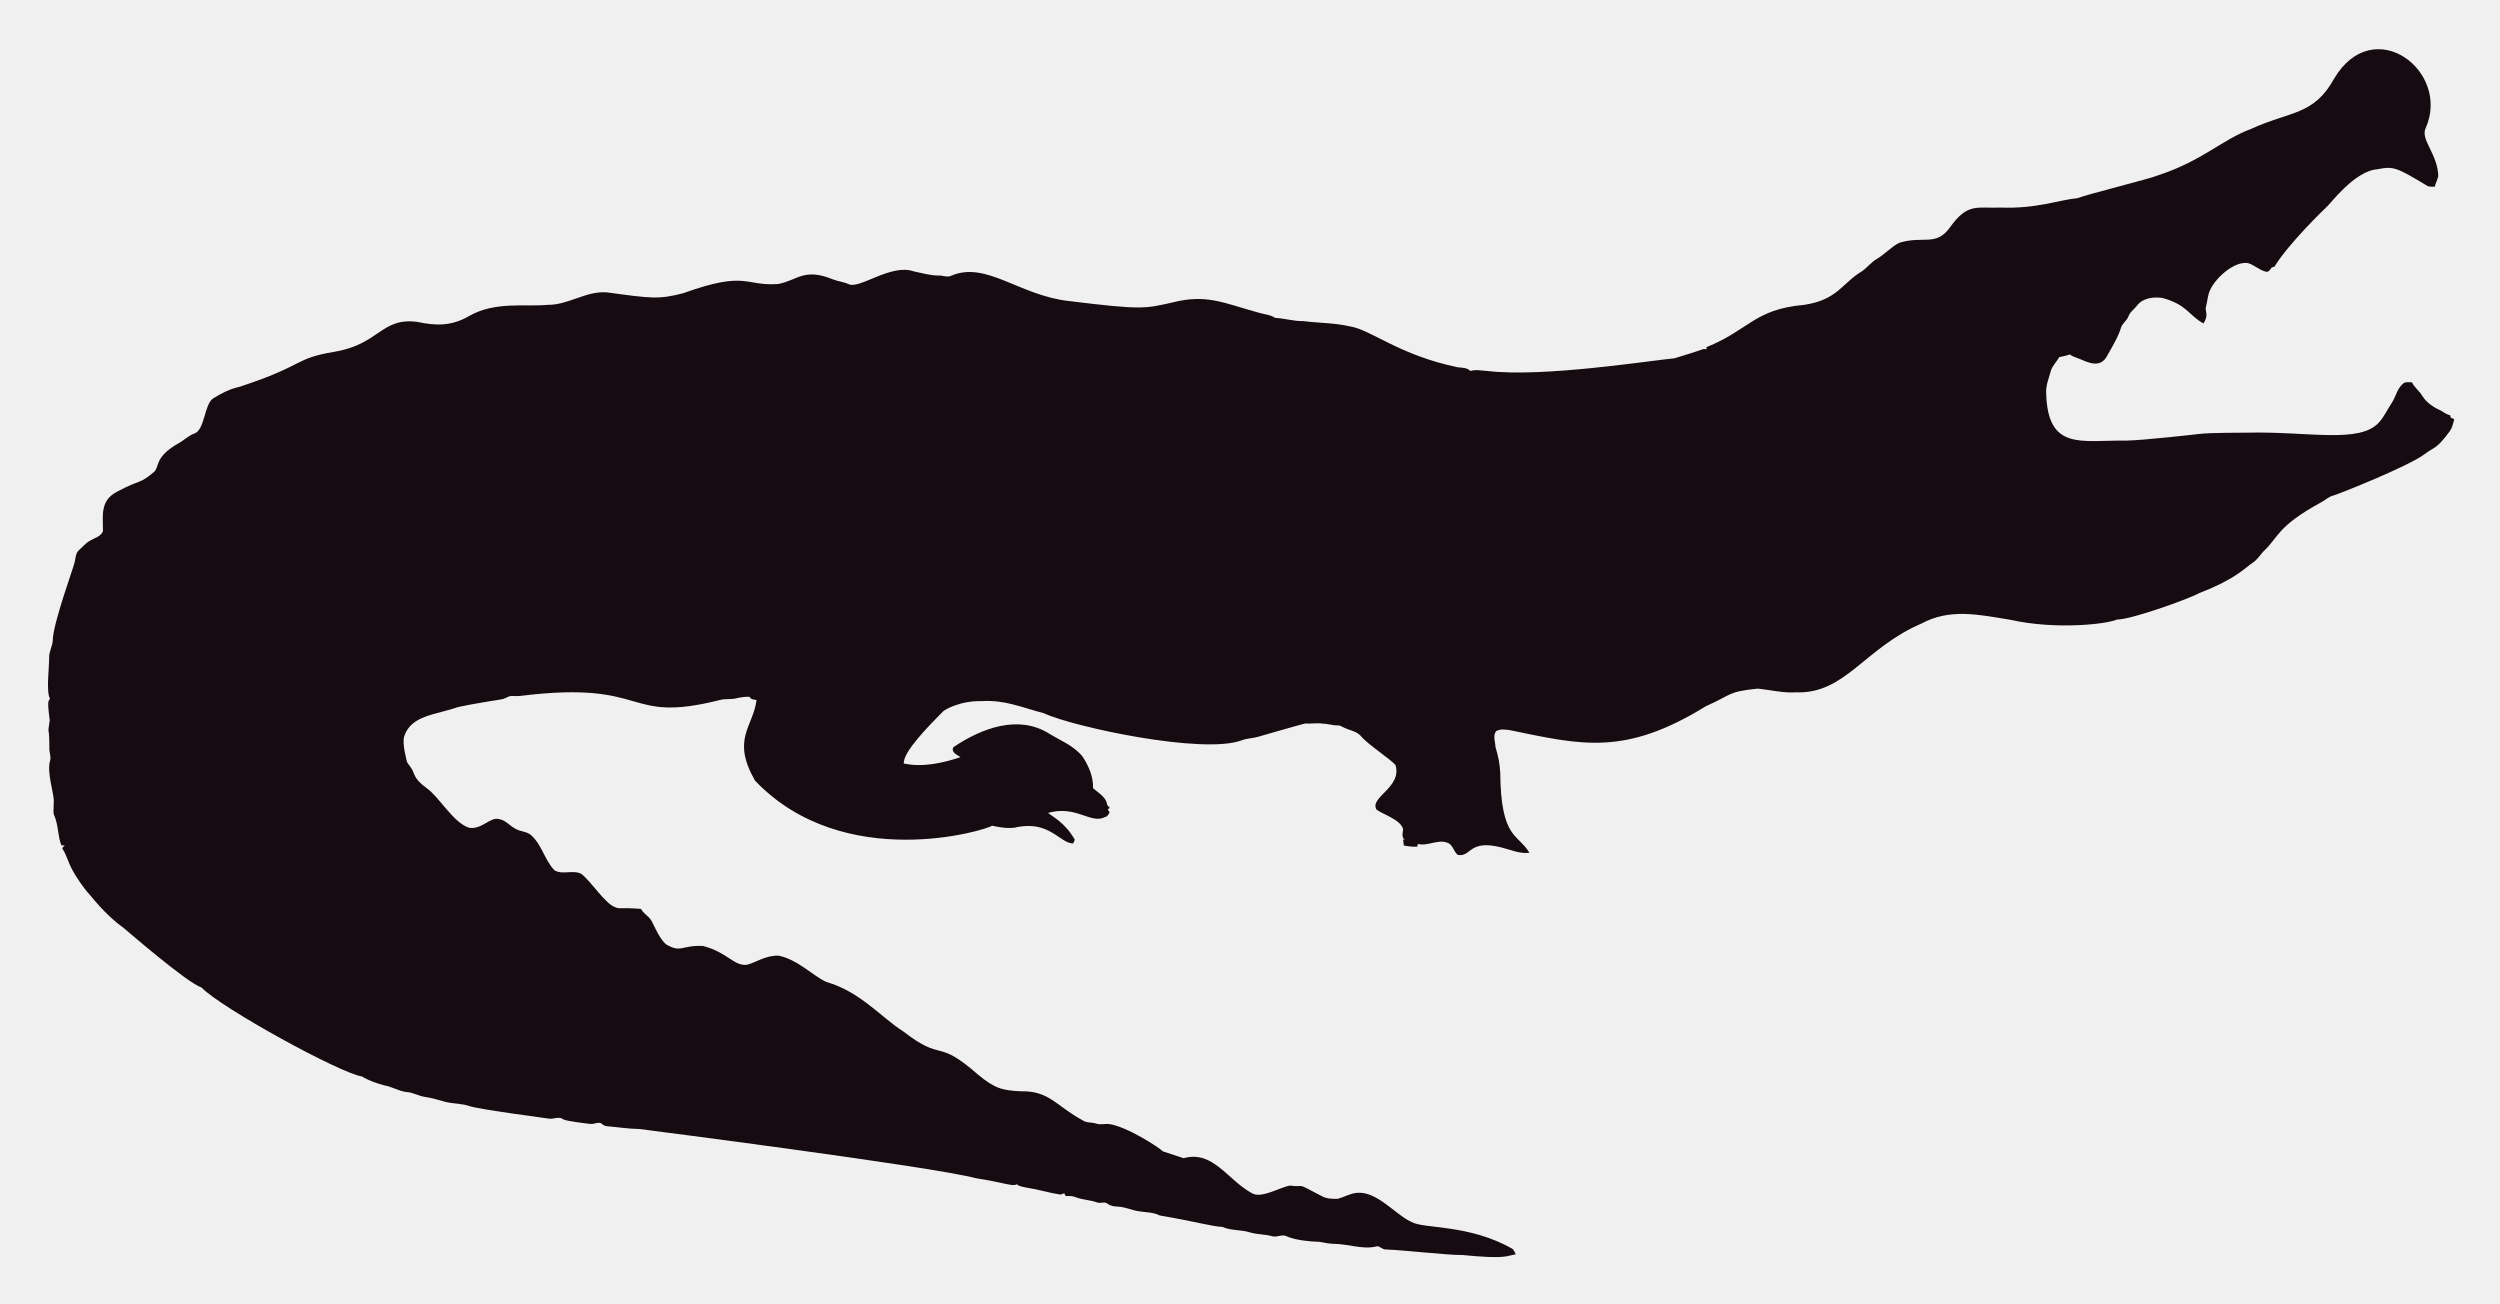
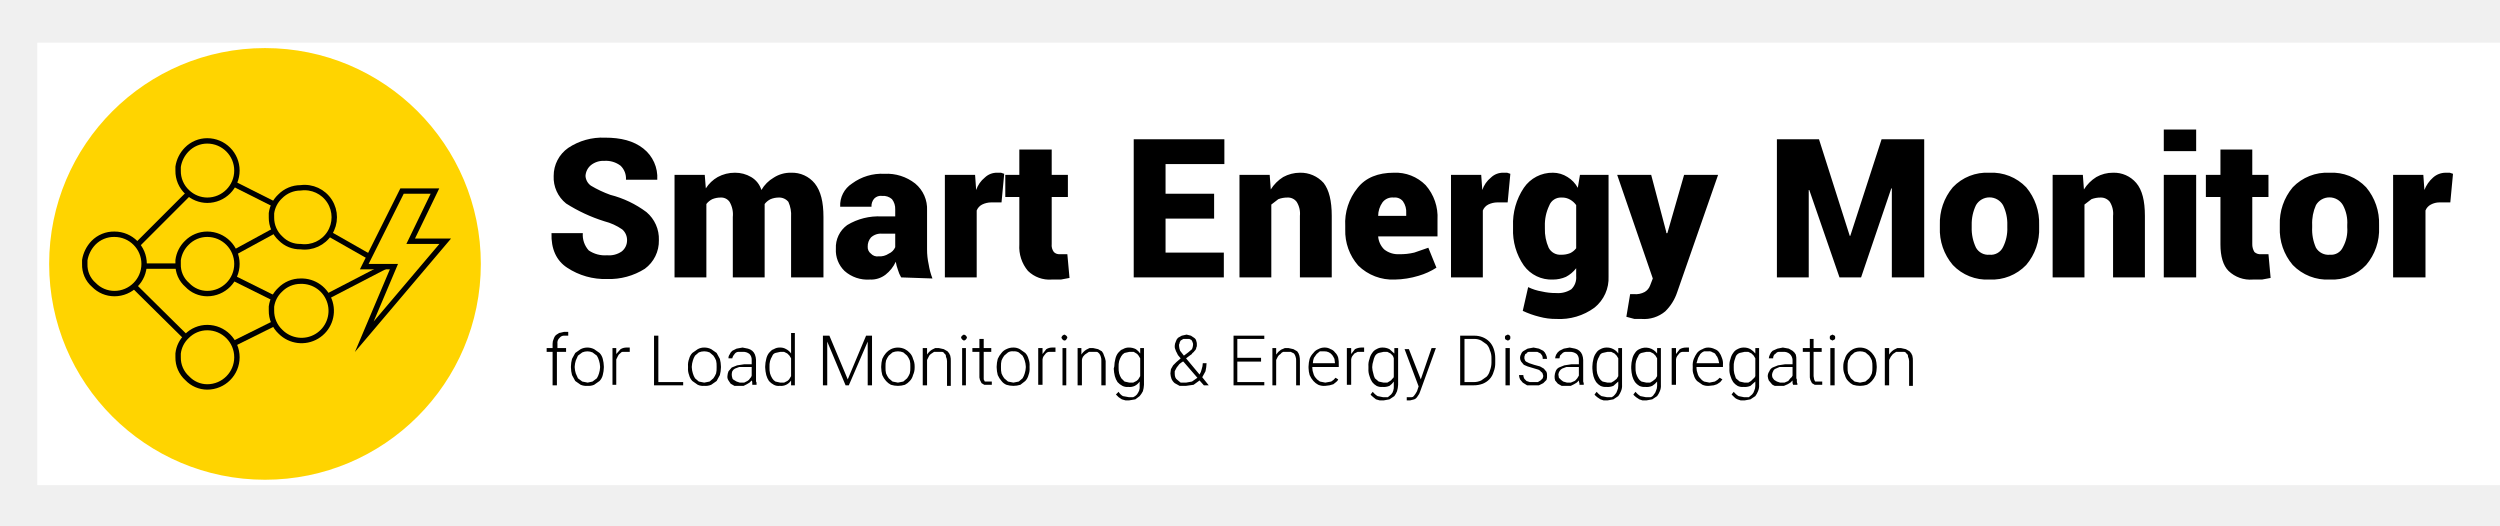
- <svg xmlns="http://www.w3.org/2000/svg" role="img" viewBox="-18.65 -23.65 2659.80 1387.30">
-   <path fill="#160B10" d="M2562.057 112.664c-5.93 12.226 13.089 27.649 13.408 51.328-.967 3.791-2.837 7.289-3.816 11.093-2.417-.267-4.923.089-7.226-.636-33.512-20.05-36.245-21.483-53.631-18.038-24.88 1.775-51.012 38.147-54.547 40.579-1 .685-40.963 39.485-54.967 62.993-1.056.331-2.086.661-3.078 1.005-1.45 2.188-3.295 5.317-6.386 4.363-6.755-1.794-12.047-7.022-18.687-9.083-14.172-2.325-33.569 14.577-40.185 28.126-2.76 5.432-2.862 11.614-4.401 17.415-2.078 5.918 3.558 9.203-2.964 18.611-15.758-8.651-16.89-19.671-43.645-27.108-9.541-1.323-21.002.025-27.146 8.345-2.9 3.956-7.454 6.64-8.994 11.487-1.705 4.223-5.788 6.857-7.569 10.978-3.219 10.775-9.274 20.417-14.705 30.186-7.484 15.043-21.458 7.113-29.639 3.893-3.549-1.501-7.378-2.404-10.482-4.745-3.613 1.31-7.378 2.124-11.131 2.799-2.9 5.19-7.62 9.362-9.184 15.252-1.972 7.442-5.139 14.807-4.771 22.656 1.426 62.435 37.744 50.23 84.657 50.985 18.427-.238 76.659-6.917 77.661-7.06 10.315-1.512 51.103-1.387 52.104-1.425 64.718-1.507 119.253 12.017 139.725-10.991 5.622-6.144 8.955-13.878 13.598-20.735 4.617-7.073 5.915-16.893 13.662-21.562 2.519-.687 5.19-.305 7.81-.242 2.481 5.406 7.582 8.854 10.609 13.891 4.503 7.467 12.047 12.632 19.921 16.041 3.269 1.794 6.144 4.389 9.999 4.936.166.852.369 1.705.598 2.57 1.259.611 2.519 1.208 3.854 1.819-1.196 4.325-2.073 8.854-4.681 12.606-14.981 20.134-15.737 16.079-26.561 24.297-16.513 12.73-90.704 42.38-97.937 44.421-4.63 1.259-8.078 4.719-12.199 6.907-47.689 26.034-44.914 36.755-61.276 51.99-3.969 4.096-6.856 9.273-11.754 12.403-6.886 4.248-16.845 16.908-56.76 32.26-10.994 6.222-73.381 28.559-87.544 28.177-12.182 5.289-66.295 10.873-113.113.394-34.047-5.52-64.247-12.539-95.05 3.905-61.045 26.219-81.054 75.205-133.67 73.195-13.739.903-27.159-2.684-40.745-3.943-32.756 3.396-26.951 6.432-54.687 18.547-86.536 53.421-132.198 41.426-208.888 25.607-4.859-.636-10.304-1.616-14.68 1.259-3.511 4.999-.687 11.232-.509 16.804 2.76 8.879 4.605 18.076 5.037 27.388.678 70.703 18.876 64.615 31.064 85.038-10.38 1.31-20.137-3.346-30.008-5.724-35.054-8.942-31.959 10.974-46.367 7.887-4.376-3.651-5.076-10.864-10.94-12.886-10.482-3.893-20.875 4.033-31.37 1.285-.165.725-.483 2.163-.649 2.875-4.834.432-9.592-.331-14.311-1.196-.153-2.201-.407-4.401-.751-6.551.7.127 2.112.382 2.824.509-5.368-1.387-2.926-7.48-2.862-11.411-2.581-10.171-21.93-15.743-28.266-20.735-7.896-13.101 27.192-23.356 20.29-47.143-4.808-6.385-29.888-22.164-37.17-31.395-4.783-5.063-12.047-5.813-18.013-8.815-1.972-.827-3.791-2.315-6.017-2.239-5.597.191-10.965-1.781-16.537-1.908-6.208-.878-12.441.318-18.661-.076-6.376 1.51-49.471 13.993-49.471 13.993-5.775 1.781-11.97 1.603-17.631 3.791-41.153 15.671-180.401-14.399-211.051-28.838-22.477-5.819-41.27-14.396-65.945-12.772-23.033-.496-39.521 9.215-41.101 11.08-14.156 14.382-42.805 43.009-41.597 55.297 9.881 2.049 27.067 4.244 60.297-6.755-3.6-2.633-10.164-4.859-7.683-10.52 30.91-20.96 69.478-34.528 101.385-14.896 12.454 7.683 26.879 13.128 36.241 24.907 6.449 9.897 11.461 21.384 11.08 33.43 5.483 5.19 14.184 9.464 14.96 17.771.954 1.132 1.883 2.239 2.9 3.371-.56.344-1.679 1.03-2.251 1.361.674 1.081 1.336 2.15 2.022 3.244-1.157 2.112-2.252 4.643-4.923 5.037-15.167 7.923-30.412-12.885-60.589-4.414 4.515 3.914 17.957 10.035 28.495 28.596-.623 1.285-1.221 2.582-1.781 3.893-14.581-.066-25.26-25.439-62.103-16.83-8.065 1.081-16.27-.28-24.119-2.048-5.689 4.616-157.704 51.097-252.241-47.919-25.462-44.516-2.105-56.742 1.616-85.776-2.646-.598-6.259-.445-7.429-3.447-4.834-.216-9.63.547-14.311 1.666-5.343 1.336-10.927.254-16.283 1.527-104.921 26.598-73.475-21.586-213.976-4.058-3.638.483-7.327-.471-10.927.267-2.722 1.043-5.203 2.786-8.129 3.244-1.005.139-35.568 5.632-46.749 8.332-23.248 8.245-49.669 8.494-57.027 31.013-2.544 7.127 2.495 25.23 2.659 26.23.509 2.748 2.964 4.529 4.274 6.907 5.125 7.002 1.576 10.814 17.186 22.287 13.483 9.569 27.903 36.42 44.764 41.877 13.652 2.389 22.508-11.842 32.107-9.146 7.022 1.107 11.334 7.276 17.415 10.317 5.356 3.193 12.365 2.633 17.033 7.162 11.029 10.189 14.018 26.078 24.284 36.878 8.765 5.47 19.972-.979 28.965 4.071 11.309 9.233 25.045 31.634 35.809 35.287 4.836 2.294 4.589-.02 27.477 1.832 2.226 4.796 7.327 7.085 10.253 11.347 2.611 3.387 8.633 20.294 16.715 26.574 16.075 9.185 15.426.491 38.875 1.488 26.056 6.667 32.977 21.713 46.774 19.997 8.688-1.942 19.833-10.206 33.646-9.68 20.419 4.043 37.013 21.857 50.896 27.986 36.199 10.4 58.502 37.92 82.062 52.817 43.011 33.213 34.403 6.396 79.034 45.566 18.208 15.125 26.246 17.04 45.986 17.936 30.318-.751 37.93 16.193 65.525 30.81 4.134 3.155 9.541 1.844 14.196 3.498 4.147 1.463 8.51.394 12.772.369 18.974 1.87 55.059 25.539 58.465 29.232 7.353 2.353 14.667 4.91 22.02 7.276 31.527-8.837 46.862 23.524 72.916 37.323 9.817 6.052 31.604-7.299 40.338-8.179 17.829 2.357 3.781-4.531 33.392 11.016 5.241 3.066 11.589 3.218 17.504 3.028 6.869-1.921 13.204-5.852 20.48-6.348 21.245-1.942 41.314 23.767 57.816 30.975 12.756 7.578 60.29 2.089 106.638 28.189 2.366 1.298 3.155 4.007 4.3 6.284-10.435 1.423-8.676 5.392-56.964.7-16.115.199-61.486-5.252-82.52-5.953-2.824-.572-4.91-3.04-7.772-3.397-15.269 4.072-27.792-2.198-48.492-2.671-5.546-.102-10.825-2.201-16.359-2.162-2.762-.015-21.848-1.008-32.323-6.004-4.758-1.972-9.668 1.654-14.476.293-7.747-2.315-16.003-1.781-23.737-4.121-9.541-3.104-20.277-1.692-29.41-5.865-12.12-.691-23.98-4.714-66.899-12.25-6.984-3.625-14.985-3.091-22.516-4.49-7.416-1.145-14.324-4.643-21.892-4.821-3.727-.204-7.632-.649-10.698-2.939-3.206-2.951-7.645-.127-11.334-1.539-7.531-2.798-15.774-2.646-23.203-5.712-3.282-1.298-6.844-1.17-10.278-1.081-.394-.763-1.183-2.264-1.577-3.015-1.285.636-2.608 1.119-3.982 1.45-12.263-1.87-24.131-5.674-36.394-7.467-3.46-.903-7.404-1.005-10.113-3.6-3.831 2.97-12.398-1.54-43.747-6.411-46.335-12.483-357.594-52.295-357.594-52.295-11.716-.14-23.317-2.023-34.982-3.015-2.442-.127-4.211-1.844-6.068-3.18-3.753-1.387-7.467 1.336-11.271.789-2.02-.195-26.027-2.946-28.838-4.923-4.592-3.587-10.278.216-15.367-.738-2.203-.387-74.203-9.818-84.135-13.242-8.243-2.989-17.224-2.379-25.658-4.529-7.162-1.895-14.209-4.274-21.574-5.254-6.92-.878-13.001-4.923-20.035-5.266-8.319-.878-15.443-5.826-23.648-7.073-8.256-2.252-16.448-5.037-23.775-9.49-23.552-3.584-149.518-72.739-170.649-94.63-16.013-5.37-81.914-62.745-82.914-63.439-21.039-15.096-34.147-33.758-38.964-38.595-21.778-27.726-18.854-34.892-26.396-46.215.916-1.018 1.832-2.01 2.748-3.015-1.145.038-2.29.076-3.435.14-3.651-8.676-3.18-18.28-6.042-27.172-2.062-7.913-2.975-1.701-2.175-19.526.634-7.664-7.675-30.697-3.931-43.518 1.348-4.16-.814-8.281-.751-12.454.068-28.882-2.418-11.02.394-30.657-3.041-22.85-1.09-20.042.305-22.719-4.294-7.378-.844-32.606-.89-44.586-.025-6.246 3.714-11.741 3.867-17.962 0-16.859 22.775-79.378 23.076-82.113 1.056-4.198 1.043-9.032 3.778-12.568 4.338-3.74 7.874-8.485 13.052-11.169 4.745-2.913 11.411-4.172 13.471-10.088.043-16.362-3.503-32.575 15.532-42.157 25.219-13.344 23.115-7.424 38.34-20.379 6.931-5.754.059-15.764 26.434-30.772 5.915-3.129 10.622-8.281 17.046-10.507 11.015-3.661 10.497-31.892 20.099-37.437 8.612-5.33 17.796-10.113 27.795-12.148 71.433-23.584 56.818-29.805 100.939-37.31 48.019-7.907 49.805-36.895 88.244-31.777 19.858 4.163 35.994 4.605 54.61-5.953 27.665-16.35 60.97-9.859 83.919-12.212 22.172.42 41.279-15.29 63.693-13.191 46.138 6.272 54.878 7.691 80.993.738 67.442-24.31 65.094-7.128 100.634-9.706 20.946-3.875 27.233-17.596 58.388-4.91 5.368 2.188 11.283 2.595 16.575 5.025 11.553 5.818 45.215-22.204 69.43-13.535 8.676 1.717 17.262 4.401 26.205 4.401 4.49-.216 9.083 2.252 13.446.293 37.015-16.156 72.304 20.872 125.096 26.815 80.305 9.923 81.3 7.845 110.289 1.603 36.266-9.336 54.189.413 92.111 10.902 5.775 1.717 12.11 1.984 17.237 5.47 10.075.458 19.844 3.638 29.983 3.396 16.588 2.163 33.506 1.819 49.853 5.686 21.982 3.418 52.115 30.498 114.347 43.441 4.681.572 9.999.28 13.586 3.956 5.864-1.844 12.047-.267 18.038-.025 59.148 7.176 174.934-11.359 199.106-13.471 9.82-3.218 19.819-5.966 29.576-9.452 1.488-.674 3.155-.356 4.758-.229-.115-.522-.356-1.577-.483-2.099 45.944-18.548 50.589-40.213 103.827-45.057 35.891-5.17 40.645-23.282 61.836-35.809 5.712-3.969 9.897-9.808 16.028-13.281 8.408-4.872 14.82-12.555 23.559-16.931 25.605-7.944 38.867 4.305 53.847-16.257 19.089-26.933 29.276-20.168 53.605-21.256 38.819 1.522 63.061-8.345 81.948-9.935 11.484-4.495 77.877-20.69 87.061-24.742 45.297-14.857 67.746-37.884 97.505-48.848 42.187-19.404 67.008-14.225 88.74-53.694 41.891-70.568 124.443-7.946 97.366 52.7z" />
+ <svg xmlns="http://www.w3.org/2000/svg" role="img" viewBox="-6.91 -7.91 463.32 97.32">
+   <defs>
+     <style>.cls-3{fill:none;stroke:#000;stroke-miterlimit:10}</style>
+   </defs>
+   <g id="Layer_2" data-name="Layer 2">
+     <g id="Layer_1-2" data-name="Layer 1">
+       <path fill="#fff" d="M0 0h472v82H0z" />
+       <circle cx="42.2" cy="41" r="40" fill="#ffd400" />
+       <path d="M14.4 41.4h17.5l16.7-9.1m0 17.4l-17.3 8.6" class="cls-3" />
+       <path d="M31.9 23.9l16.7 8.4 16 9.1-16 8.3-16.7-8.3" class="cls-3" />
+       <path d="M32.1 23.9L14.4 41.6l17.5 17.3" class="cls-3" />
+       <path fill="#ffd400" stroke="#000" stroke-miterlimit="10" d="M14.3 35.5a5.5 5.5 0 0 1 0 11 5.3 5.3 0 0 1-3.8-1.6A4.9 4.9 0 0 1 8.8 41v-.7a6.1 6.1 0 0 1 1.6-3.2 5.3 5.3 0 0 1 3.9-1.6zm17.2-17.3a5.5 5.5 0 0 1 0 11 5.4 5.4 0 0 1-3.7-1.5 5.3 5.3 0 0 1-1.7-4V23a5.8 5.8 0 0 1 1.6-3.2 5.3 5.3 0 0 1 3.8-1.6zm0 17.3a5.5 5.5 0 0 1 0 11 5.1 5.1 0 0 1-3.7-1.6 4.9 4.9 0 0 1-1.7-3.9v-.7a5.5 5.5 0 0 1 1.6-3.2 5.3 5.3 0 0 1 3.8-1.6zm0 17.3a5.5 5.5 0 0 1 0 11 5.1 5.1 0 0 1-3.7-1.6 5.1 5.1 0 0 1-1.7-3.9v-.7a5.2 5.2 0 0 1 1.6-3.2 5.3 5.3 0 0 1 3.8-1.6zm17.3-25.9a5.5 5.5 0 1 1 0 10.9 5 5 0 0 1-3.7-1.5 5.2 5.2 0 0 1-1.7-3.9v-.8a5.2 5.2 0 0 1 1.6-3.1 5.3 5.3 0 0 1 3.8-1.6zm0 17.3a5.5 5.5 0 1 1-3.7 9.4 5.3 5.3 0 0 1-1.7-4v-.7a5.2 5.2 0 0 1 1.6-3.1 5.3 5.3 0 0 1 3.8-1.6zm26.8-7.4h-6.4l4.5-9.3h-6.1l-7 14h5.5l-5.5 13z" />
+       <path d="M109.3 36.7a2.6 2.6 0 0 0-.9-2.1 10.3 10.3 0 0 0-3.3-1.5 29.8 29.8 0 0 1-7.1-3.3 6.2 6.2 0 0 1-2.3-5.1 6.3 6.3 0 0 1 2.7-5.2 11.4 11.4 0 0 1 6.8-1.9c3 0 5.3.6 7.1 2a6.8 6.8 0 0 1 2.6 5.8h-5.8a3.3 3.3 0 0 0-1-2.6 4.5 4.5 0 0 0-3-.9 3.7 3.7 0 0 0-2.5.8 2.8 2.8 0 0 0-1 2 2.4 2.4 0 0 0 1 1.8 20.8 20.8 0 0 0 3.6 1.7 19 19 0 0 1 6.7 3.2 6.5 6.5 0 0 1 2.3 5.2 6.4 6.4 0 0 1-2.6 5.3 12.3 12.3 0 0 1-7 1.9 12.7 12.7 0 0 1-7.4-2.1c-2-1.3-3-3.5-2.9-6.4h5.8a4.3 4.3 0 0 0 1.1 3.2 5.3 5.3 0 0 0 3.4.9 4.1 4.1 0 0 0 2.7-.7 2.6 2.6 0 0 0 1-2zm14.4-12.2l.2 2.5a6.3 6.3 0 0 1 2.2-2.1 6.6 6.6 0 0 1 3.2-.8 5.8 5.8 0 0 1 3 .8 4.2 4.2 0 0 1 1.9 2.4 6.3 6.3 0 0 1 2.3-2.3 5.7 5.7 0 0 1 3.2-.9 5.4 5.4 0 0 1 4.4 2c1.1 1.4 1.6 3.4 1.6 6.2v11.2h-6V32.3a5.8 5.8 0 0 0-.5-2.8 2.2 2.2 0 0 0-1.8-.8 4 4 0 0 0-1.5.3 3.1 3.1 0 0 0-1.1.9v13.6h-5.9V32.3a4.6 4.6 0 0 0-.6-2.8 1.9 1.9 0 0 0-1.7-.8 4 4 0 0 0-1.5.3 3.1 3.1 0 0 0-1.1.9v13.6h-5.9v-19zm36.4 19a5.9 5.9 0 0 1-.6-1.4 8.3 8.3 0 0 1-.4-1.5 6.5 6.5 0 0 1-1.9 2.4 4.4 4.4 0 0 1-2.9.9 6.4 6.4 0 0 1-4.7-1.6 5.3 5.3 0 0 1-1.6-4.1 5.1 5.1 0 0 1 2.1-4.4 11.2 11.2 0 0 1 6.4-1.6h2.5v-1.3a2.9 2.9 0 0 0-.6-1.9 2.4 2.4 0 0 0-1.8-.6 1.7 1.7 0 0 0-1.5.5 2.1 2.1 0 0 0-.5 1.5h-5.8a4.8 4.8 0 0 1 2.2-4.3 9.3 9.3 0 0 1 6-1.8 8.5 8.5 0 0 1 5.7 1.8 6.1 6.1 0 0 1 2.2 5v7.2a12.7 12.7 0 0 0 .3 2.8 12.5 12.5 0 0 0 .7 2.6zm-4.2-3.9a3 3 0 0 0 1.9-.5 2.3 2.3 0 0 0 1.2-1.2v-2.5h-2.4a2.7 2.7 0 0 0-2.1.7 2.5 2.5 0 0 0-.6 1.7 1.5 1.5 0 0 0 .6 1.3 1.6 1.6 0 0 0 1.4.5zm22.8-10h-1.9a3.9 3.9 0 0 0-1.7.4 2.1 2.1 0 0 0-1 1.1v12.4h-5.9v-19h5.6l.2 2.8a5 5 0 0 1 1.6-2.3 3.2 3.2 0 0 1 2.3-.9h.7l.6.2zm9.3-9.8v4.7h3v4.1h-3v8.7a2.1 2.1 0 0 0 .4 1.5 1.4 1.4 0 0 0 1.1.4h1.4l.4 4.4-1.6.3H188a5.7 5.7 0 0 1-4.4-1.6 6.9 6.9 0 0 1-1.6-4.9v-8.8h-2.6v-4.1h2.6v-4.7zm30.1 12.8h-9v6.3h10.8v4.6h-16.7V17.9H220v4.6h-10.9V28h9zm10.3-8.1l.2 2.7a7.2 7.2 0 0 1 2.3-2.3 6.5 6.5 0 0 1 3.1-.8 5.7 5.7 0 0 1 4.4 1.9c1 1.3 1.5 3.3 1.5 6.1v11.4H234V32.1a4.1 4.1 0 0 0-.6-2.6 2 2 0 0 0-1.7-.8 4.7 4.7 0 0 0-1.7.3l-1.3 1v13.5h-5.9v-19zm23.2 19.4a9.1 9.1 0 0 1-6.8-2.6 9.7 9.7 0 0 1-2.4-6.7V34a10.3 10.3 0 0 1 2.3-7.1c1.5-1.9 3.8-2.8 6.7-2.8a7.8 7.8 0 0 1 5.9 2.3 8.9 8.9 0 0 1 2.2 6.4v3.1h-11a3.8 3.8 0 0 0 1.1 2.4 4.1 4.1 0 0 0 2.8.9 10.9 10.9 0 0 0 2.8-.3l2.6-.9 1.5 3.7a12.6 12.6 0 0 1-3.3 1.5 16.1 16.1 0 0 1-4.4.7zm-.2-15.2a2.3 2.3 0 0 0-2.1.9 4.4 4.4 0 0 0-.8 2.5h5.2v-.5a3.4 3.4 0 0 0-.6-2.2 1.9 1.9 0 0 0-1.7-.7zm21.1.9h-1.9a3.9 3.9 0 0 0-1.7.4 2.1 2.1 0 0 0-1 1.1v12.4H262v-19h5.6l.2 2.8a5 5 0 0 1 1.6-2.3 3.2 3.2 0 0 1 2.3-.9h.7l.6.2zm1 4.4a11.9 11.9 0 0 1 2-7.1 6.4 6.4 0 0 1 5.4-2.8 5 5 0 0 1 2.7.8 5.3 5.3 0 0 1 1.9 2l.4-2.4h5.3v18.8a7 7 0 0 1-2.6 5.8 10.9 10.9 0 0 1-7.1 2.1 11.5 11.5 0 0 1-3.1-.4 16.3 16.3 0 0 1-3.1-1.1l1-4.4a9 9 0 0 0 2.5.8 11.2 11.2 0 0 0 2.7.3 4.5 4.5 0 0 0 2.8-.7 3 3 0 0 0 .9-2.4v-1.5a5.8 5.8 0 0 1-1.9 1.6 6 6 0 0 1-2.4.5 6.3 6.3 0 0 1-5.4-2.6 11.3 11.3 0 0 1-2-6.9zm5.9.4a8.2 8.2 0 0 0 .7 3.6 2.4 2.4 0 0 0 2.3 1.3 4.3 4.3 0 0 0 1.7-.3 3.1 3.1 0 0 0 1.1-.9v-8a3.5 3.5 0 0 0-1.1-1 2.9 2.9 0 0 0-1.6-.4 2.3 2.3 0 0 0-2.3 1.5 8.2 8.2 0 0 0-.8 3.8zm22.5.7v.2h.2l3.1-10.8h6.3l-7.6 21.8a8.8 8.8 0 0 1-2.2 3.5 6.1 6.1 0 0 1-4.4 1.4H296l-1.5-.4.7-4.2h.7a3.5 3.5 0 0 0 2-.4 2.3 2.3 0 0 0 1-1.2l.5-1.3-6.6-19.2h6.3zm34 .7h.1l5.8-17.9h7.9v25.6h-6V27h-.1L338 43.5h-4l-5.6-16.2h-.1v16.2h-5.9V17.9h7.8zm16.7-2a10.3 10.3 0 0 1 2.4-7 8.7 8.7 0 0 1 6.8-2.7 8.8 8.8 0 0 1 6.8 2.7 10.3 10.3 0 0 1 2.4 7v.4a10.1 10.1 0 0 1-2.4 7 8.8 8.8 0 0 1-6.8 2.7 8.7 8.7 0 0 1-6.8-2.7 10.1 10.1 0 0 1-2.4-7zm5.9.4a8.2 8.2 0 0 0 .8 3.8 2.6 2.6 0 0 0 2.5 1.3 2.5 2.5 0 0 0 2.5-1.4 7.5 7.5 0 0 0 .8-3.7v-.4a7.8 7.8 0 0 0-.8-3.7 2.9 2.9 0 0 0-5 0 8.1 8.1 0 0 0-.8 3.7zm20.6-9.7l.2 2.7a7.2 7.2 0 0 1 2.3-2.3 6.2 6.2 0 0 1 3.1-.8A5.4 5.4 0 0 1 389 26c1.1 1.3 1.6 3.3 1.6 6.1v11.4h-5.9V32.1a4.1 4.1 0 0 0-.6-2.6 2.1 2.1 0 0 0-1.7-.8 4.7 4.7 0 0 0-1.7.3l-1.3 1v13.5h-5.9v-19zm21-4.4h-6v-4h6zm0 23.4h-6v-19h6zm10.4-23.7v4.7h3v4.1h-3v8.7a2.7 2.7 0 0 0 .4 1.5 1.6 1.6 0 0 0 1.2.4h1.4l.4 4.4-1.6.3h-1.7a5.8 5.8 0 0 1-4.5-1.6c-1-1-1.5-2.7-1.5-4.9v-8.8h-2.7v-4.1h2.7v-4.7zm5.1 14a10.3 10.3 0 0 1 2.4-7 8.8 8.8 0 0 1 6.8-2.7 8.7 8.7 0 0 1 6.8 2.7 10.3 10.3 0 0 1 2.4 7v.4a10.1 10.1 0 0 1-2.4 7 8.6 8.6 0 0 1-6.7 2.7 8.9 8.9 0 0 1-6.9-2.7 10.1 10.1 0 0 1-2.4-7zm6 .4a8.3 8.3 0 0 0 .7 3.8 2.7 2.7 0 0 0 2.6 1.3 2.4 2.4 0 0 0 2.4-1.4 6.6 6.6 0 0 0 .8-3.7v-.4a6.8 6.8 0 0 0-.8-3.7 2.9 2.9 0 0 0-5 0 8.2 8.2 0 0 0-.7 3.7zm25.6-4.6h-2a3.4 3.4 0 0 0-1.6.4 2.1 2.1 0 0 0-1 1.1v12.4h-6v-19h5.6l.2 2.8A5.9 5.9 0 0 1 444 25a3.5 3.5 0 0 1 2.3-.9h.8l.6.2zM95.5 63.5v-6.2h-1.1v-.7h1.1v-.8a2 2 0 0 1 .2-.9 1.6 1.6 0 0 1 .4-.7l.6-.4.9-.2h.8v.7h-.7a1 1 0 0 0-.9.4 1.2 1.2 0 0 0-.4 1.1v.8H98v.7h-1.7v6.2zm3.4-3.5a5.9 5.9 0 0 1 .2-1.4l.6-1.1 1-.7a2.7 2.7 0 0 1 1.2-.3 2.8 2.8 0 0 1 1.3.3l1 .7a2.4 2.4 0 0 1 .6 1.1 5.9 5.9 0 0 1 .2 1.4v.2a5.9 5.9 0 0 1-.2 1.4 2.4 2.4 0 0 1-.6 1.1l-1 .7a2.5 2.5 0 0 1-1.2.2 2.7 2.7 0 0 1-1.3-.2l-1-.7-.6-1.1a5.9 5.9 0 0 1-.2-1.4zm.7.2a4.3 4.3 0 0 0 .2 1.1l.4.9.8.6 1 .2.9-.2.8-.6a3.6 3.6 0 0 0 .4-.9 4.3 4.3 0 0 0 .2-1.1V60a4.3 4.3 0 0 0-.2-1.1 3.6 3.6 0 0 0-.4-.9l-.8-.6a2.4 2.4 0 0 0-1.9 0l-.8.6-.4.9a4.3 4.3 0 0 0-.2 1.1zm10.2-2.9h-1.3c-.2 0-.3.1-.5.3a1 1 0 0 0-.4.5l-.3.6v4.7h-.7v-6.8h.7v1.1l.8-.9a2.1 2.1 0 0 1 1.2-.3h.5zm5.3 5.6h4.6v.6h-5.4v-9.2h.8zm5.5-2.9a3.2 3.2 0 0 1 .2-1.4 2.4 2.4 0 0 1 .6-1.1l1-.7a2.4 2.4 0 0 1 1.2-.3 2.8 2.8 0 0 1 1.3.3l1 .7.6 1.1a5.9 5.9 0 0 1 .2 1.4v.2a5.9 5.9 0 0 1-.2 1.4l-.6 1.1-1 .7a2.7 2.7 0 0 1-1.3.2 2.3 2.3 0 0 1-1.2-.2l-1-.7a2.4 2.4 0 0 1-.6-1.1 3.2 3.2 0 0 1-.2-1.4zm.7.2a4.3 4.3 0 0 0 .2 1.1 3.6 3.6 0 0 0 .4.9l.7.6 1 .2 1-.2.7-.6a4.1 4.1 0 0 0 .5-.9 4.1 4.1 0 0 0 .1-1.1V60a4.1 4.1 0 0 0-.1-1.1 4.1 4.1 0 0 0-.5-.9l-.7-.6a2.6 2.6 0 0 0-2 0l-.7.6a3.6 3.6 0 0 0-.4.9 4.3 4.3 0 0 0-.2 1.1zm11.3 3.3c-.1-.1-.1-.2-.1-.4a.7.7 0 0 0-.1-.5l-.4.4-.5.3-.6.3h-1.7l-.7-.4-.4-.6a1.2 1.2 0 0 1-.2-.8 2.9 2.9 0 0 1 .2-.9l.6-.7 1-.4 1.3-.2h1.4v-.8a1.5 1.5 0 0 0-.4-1.1 1.8 1.8 0 0 0-1.3-.4h-.8a.9.9 0 0 0-.6.3l-.3.4a1.7 1.7 0 0 0-.2.5h-.7a1 1 0 0 1 .2-.7 1.8 1.8 0 0 1 .5-.7l.8-.4 1.1-.2 1 .2a2 2 0 0 1 .8.4 1.8 1.8 0 0 1 .5.7 3 3 0 0 1 .2 1v4c.1.1.1.2.1.4v.2h-.8zm-2.4-.5h.8l.6-.3a1.2 1.2 0 0 0 .5-.5.9.9 0 0 0 .3-.5v-1.6h-2.3l-.8.3a1.2 1.2 0 0 0-.5.5 1.9 1.9 0 0 0 0 1.2.5.5 0 0 0 .3.4l.5.3zm4.7-3a5.9 5.9 0 0 1 .2-1.4 2.8 2.8 0 0 1 .5-1.1c.3-.3.5-.6.9-.7a2 2 0 0 1 1.1-.3 2.1 2.1 0 0 1 1.2.3 2.4 2.4 0 0 1 .9.8v-3.8h.7v9.7h-.7v-.9a2.2 2.2 0 0 1-2.1 1 1.8 1.8 0 0 1-1.1-.2 3.1 3.1 0 0 1-.9-.7 3.7 3.7 0 0 1-.5-1.1 6.8 6.8 0 0 1-.2-1.4zm.8.2a4.1 4.1 0 0 0 .1 1.1 3.6 3.6 0 0 0 .4.9 1.7 1.7 0 0 0 .6.6l.9.2h.7l.6-.3c.1-.1.3-.2.4-.4l.3-.5v-3.3l-.3-.5-.4-.4-.6-.3h-.7l-.9.2a.9.9 0 0 0-.6.6 3.6 3.6 0 0 0-.4.9 3.7 3.7 0 0 0-.1 1.1zm11.1-5.9l3.4 8.1 3.4-8.1h1.1v9.2h-.8v-8.1l-3.5 8.1h-.6l-3.4-8.1v8.1h-.8v-9.2zm9.6 5.7a5.9 5.9 0 0 1 .2-1.4 4.1 4.1 0 0 1 .7-1.1 3.1 3.1 0 0 1 .9-.7 3 3 0 0 1 2.6 0 3.1 3.1 0 0 1 .9.7 2.4 2.4 0 0 1 .6 1.1 3.2 3.2 0 0 1 .3 1.4v.2a3.2 3.2 0 0 1-.3 1.4 2.4 2.4 0 0 1-.6 1.1 3.1 3.1 0 0 1-.9.7 4.3 4.3 0 0 1-2.6 0 3.1 3.1 0 0 1-.9-.7 4.1 4.1 0 0 1-.7-1.1 5.9 5.9 0 0 1-.2-1.4zm.8.2a4.1 4.1 0 0 0 .1 1.1 4.1 4.1 0 0 0 .5.9l.7.6 1 .2 1-.2.7-.6a4.1 4.1 0 0 0 .5-.9 4.1 4.1 0 0 0 .1-1.1V60a4.1 4.1 0 0 0-.1-1.1 4.1 4.1 0 0 0-.5-.9l-.7-.6a2.6 2.6 0 0 0-2 0l-.7.6a4.1 4.1 0 0 0-.5.9 4.1 4.1 0 0 0-.1 1.1zm7.7-3.6v1.2a2.9 2.9 0 0 1 .9-.9l.6-.3h.7l.9.2.7.4a2.2 2.2 0 0 1 .5.8 3.7 3.7 0 0 1 .1 1.1v4.5h-.7V59a1.9 1.9 0 0 0-.2-.8.6.6 0 0 0-.3-.6.5.5 0 0 0-.5-.3h-1.4l-.6.4a1 1 0 0 0-.4.5l-.3.6v4.7h-.8v-6.9zm6.3-1.9a.5.5 0 0 1 .2-.4l.3-.2a.7.7 0 0 1 .6.6l-.2.3a.5.5 0 0 1-.4.2l-.3-.2zm.9 8.8h-.7v-6.9h.7zm3.3-8.6v1.7h1.4v.7h-1.4v5.1l.2.4h1.3v.6h-1.4l-.5-.3-.3-.6a2.2 2.2 0 0 1-.1-.9v-4.3h-1.3v-.7h1.3v-1.7zm2.4 5.1a5.9 5.9 0 0 1 .2-1.4 4.1 4.1 0 0 1 .7-1.1 2.2 2.2 0 0 1 .9-.7 2.8 2.8 0 0 1 1.3-.3 2.4 2.4 0 0 1 1.2.3l1 .7a2.4 2.4 0 0 1 .6 1.1 3.2 3.2 0 0 1 .2 1.4v.2a3.2 3.2 0 0 1-.2 1.4 2.4 2.4 0 0 1-.6 1.1l-.9.7a4.3 4.3 0 0 1-2.6 0 2.2 2.2 0 0 1-.9-.7 4.1 4.1 0 0 1-.7-1.1 5.9 5.9 0 0 1-.2-1.4zm.8.2a4.1 4.1 0 0 0 .1 1.1 4.1 4.1 0 0 0 .5.9l.7.6 1 .2 1-.2.7-.6a3.6 3.6 0 0 0 .4-.9 4.3 4.3 0 0 0 .2-1.1V60a4.3 4.3 0 0 0-.2-1.1 3.6 3.6 0 0 0-.4-.9l-.7-.6a1.8 1.8 0 0 0-1-.2 1.6 1.6 0 0 0-1 .2l-.7.6a4.1 4.1 0 0 0-.5.9 4.1 4.1 0 0 0-.1 1.1zm10.1-2.9h-1.2a.9.9 0 0 0-.6.3l-.4.5a1.4 1.4 0 0 0-.2.6v4.7h-.8v-6.8h.8v1.1l.7-.9a2.1 2.1 0 0 1 1.2-.3h.5zm1.1-2.6a.7.7 0 0 1 .6-.6l.3.2a.5.5 0 0 1 .2.4l-.2.3c0 .1-.2.2-.3.2a.5.5 0 0 1-.4-.2zm.9 8.8h-.7v-6.9h.7zm2.8-6.9v1.2a2.9 2.9 0 0 1 .9-.9l.6-.3h.7l.9.2.7.4a2 2 0 0 1 .4.8 3.6 3.6 0 0 1 .3 1v4.5h-.8V59a1.9 1.9 0 0 0-.1-.8 1.6 1.6 0 0 0-.3-.6c-.2-.2-.3-.3-.5-.3h-1.4l-.6.4c-.2.1-.3.3-.5.5a1.4 1.4 0 0 0-.2.6v4.7h-.8v-6.9zm6.1 3.4a5.9 5.9 0 0 1 .2-1.4 2.8 2.8 0 0 1 .5-1.1c.3-.3.5-.6.9-.7a2 2 0 0 1 1.1-.3 2.8 2.8 0 0 1 1.3.3 3 3 0 0 1 .8.8v-1h.7v6.8a5 5 0 0 1-.2 1.2 4.7 4.7 0 0 1-.6.9l-.8.6-1.2.2h-.6l-.7-.2-.6-.4-.5-.5.5-.5a2 2 0 0 0 .8.8l1.1.2h.8a1.8 1.8 0 0 0 .7-.5 4.3 4.3 0 0 0 .4-.7 2.2 2.2 0 0 0 .1-.9v-.8a2.4 2.4 0 0 1-.9.8 2.2 2.2 0 0 1-1.2.2 2 2 0 0 1-1.1-.2 3.1 3.1 0 0 1-.9-.7 3.7 3.7 0 0 1-.5-1.1 6.8 6.8 0 0 1-.2-1.4zm.8.2a4.1 4.1 0 0 0 .1 1.1 3.6 3.6 0 0 0 .4.9l.6.6.9.2h.7l.6-.3c.1-.1.3-.2.4-.4l.3-.5v-3.3l-.3-.5c-.1-.1-.2-.3-.4-.4l-.5-.3h-.8l-.9.2a1.7 1.7 0 0 0-.6.6 3.6 3.6 0 0 0-.4.9 3.7 3.7 0 0 0-.1 1.1zm11.5-1.7l-.5-.6-.3-.6c-.1-.1-.1-.3-.2-.5s-.1-.4-.1-.6a1.9 1.9 0 0 1 .2-.8 1.6 1.6 0 0 1 .4-.7l.7-.4.9-.2.8.2.6.4a.9.9 0 0 1 .4.6 1.5 1.5 0 0 1 .1.7.7.7 0 0 1-.1.5.9.9 0 0 1-.3.6c-.1.1-.2.3-.4.4a.8.8 0 0 1-.4.4l-.8.6 2.5 3a3 3 0 0 0 .4-1 3.6 3.6 0 0 0 .2-1.1h.7a7.7 7.7 0 0 1-.2 1.5l-.6 1.1 1.2 1.5h-.9l-.8-.9-1.1.8-1.4.2h-1.2l-.9-.5a2.1 2.1 0 0 1-.6-.8 3.6 3.6 0 0 1-.2-1c0-.3.1-.6.1-.8l.4-.7.6-.6.7-.6zm1 4.5l1.1-.2 1-.7-2.6-3h-.1l-.3.2a1.7 1.7 0 0 0-.6.6 2.1 2.1 0 0 0-.4.6l-.2.4v.4a2 2 0 0 0 .1.7 1 1 0 0 0 .4.5l.6.5zm-1.3-6.8a2.9 2.9 0 0 0 .2.9l.7.9.8-.6.7-.6a2.4 2.4 0 0 0 .2-.8.9.9 0 0 0-.1-.5c0-.1-.1-.2-.2-.4l-.4-.2h-1.1l-.5.3c-.1.2-.2.3-.2.5a.7.7 0 0 0-.1.5zm15.2 2.9h-4.4v3.8h5v.6h-5.7v-9.2h5.7v.6h-5v3.5h4.4zm2.8-2.5v1.2l.4-.5.5-.4.7-.3h.7l.9.2.7.4a2 2 0 0 1 .4.8 3.7 3.7 0 0 1 .1 1v4.5h-.7V59a1.9 1.9 0 0 0-.1-.8 1.6 1.6 0 0 0-.3-.6l-.6-.3h-1.4a1 1 0 0 0-.5.4 1.2 1.2 0 0 0-.5.5l-.3.6v4.7h-.7v-6.9zm9.1 7a2.7 2.7 0 0 1-1.3-.2 3.1 3.1 0 0 1-.9-.7 4.1 4.1 0 0 1-.7-1.1 5.1 5.1 0 0 1-.2-1.3V60a5.9 5.9 0 0 1 .2-1.4 3 3 0 0 1 .7-1.1 2 2 0 0 1 .9-.7 2.3 2.3 0 0 1 1.1-.3 2.1 2.1 0 0 1 1.2.3 1.6 1.6 0 0 1 .8.6 2.1 2.1 0 0 1 .6 1 5.3 5.3 0 0 1 .1 1.3v.4h-4.9v.2a3 3 0 0 0 .2 1 1.9 1.9 0 0 0 .5.9c.2.3.5.4.7.6l1 .2 1.1-.2a2.7 2.7 0 0 0 .8-.7l.5.3a1 1 0 0 1-.4.5l-.5.4-.7.2zm-.2-6.4h-.8l-.6.5-.5.7a3 3 0 0 0-.2 1h4.1c0-.3-.1-.6-.1-.8a4.3 4.3 0 0 0-.4-.7 1.8 1.8 0 0 0-1.5-.7zm7.4.1h-1.2l-.6.3-.4.5a1.4 1.4 0 0 0-.2.6v4.7h-.8v-6.8h.8v1.1l.7-.9a2.7 2.7 0 0 1 1.2-.3h.5zm.8 2.7a3.2 3.2 0 0 1 .2-1.4 2.8 2.8 0 0 1 .5-1.1 1.8 1.8 0 0 1 .8-.7 2 2 0 0 1 1.1-.3 2.8 2.8 0 0 1 1.3.3l.9.8v-1h.7v6.8a5 5 0 0 1-.2 1.2 4.1 4.1 0 0 1-.5.9l-.9.6-1.1.2h-.7l-.7-.2-.5-.4c-.2-.2-.4-.3-.5-.5l.4-.5a3.2 3.2 0 0 0 .9.8l1 .2h.9l.6-.5a1.6 1.6 0 0 0 .4-.7 2.2 2.2 0 0 0 .1-.9v-.8a3 3 0 0 1-.8.8 2.7 2.7 0 0 1-1.3.2 2 2 0 0 1-1.1-.2 2.7 2.7 0 0 1-.8-.7 3.7 3.7 0 0 1-.5-1.1 3.4 3.4 0 0 1-.2-1.4zm.7.2a4.3 4.3 0 0 0 .2 1.1 3.2 3.2 0 0 0 .3.9l.7.6.9.2h.7l.5-.3a.8.8 0 0 0 .4-.4.5.5 0 0 0 .3-.5v-3.3a1.7 1.7 0 0 0-.2-.5l-.4-.4-.6-.3h-.7l-.9.2a1.3 1.3 0 0 0-.7.6 3.2 3.2 0 0 0-.3.9 3.6 3.6 0 0 0-.2 1.1zm9 2.2l2-5.8h.8l-2.9 8-.2.5-.4.6a1 1 0 0 1-.5.4l-.8.2h-.6v-.6h.9a.5.5 0 0 0 .4-.2l.3-.4.3-.5.3-.9-2.6-6.9h.8zm7.3 1.1v-9.2h2.6a4.1 4.1 0 0 1 1.6.3 3.6 3.6 0 0 1 1.2.8 3.5 3.5 0 0 1 .8 1.3 5.2 5.2 0 0 1 .3 1.8v.8a4.3 4.3 0 0 1-.3 1.7 3.2 3.2 0 0 1-.8 1.4 3.6 3.6 0 0 1-1.2.8 4.7 4.7 0 0 1-1.7.3zm.8-8.6v8h1.7a3.2 3.2 0 0 0 1.4-.3l1-.7a2.4 2.4 0 0 0 .6-1.1 4 4 0 0 0 .3-1.5v-.8a3.3 3.3 0 0 0-.3-1.5 2.4 2.4 0 0 0-.6-1.1l-1-.7a2.8 2.8 0 0 0-1.3-.3zm7.5-.2c0-.2 0-.3.1-.4l.4-.2a.5.5 0 0 1 .4.2c.1.1.1.2.1.4a.4.4 0 0 1-.1.3.5.5 0 0 1-.4.2l-.4-.2a.4.4 0 0 1-.1-.3zm.9 8.8h-.8v-6.9h.8zm6.2-1.7c0-.2-.1-.3-.1-.4s-.1-.3-.3-.4a1 1 0 0 0-.5-.4l-1-.3-1-.3-.7-.3-.5-.6a1.3 1.3 0 0 1 0-1.4 1 1 0 0 1 .5-.6l.7-.4 1.1-.2 1 .2.8.4a1.8 1.8 0 0 1 .5.7 1.9 1.9 0 0 1 .2.8h-.8a1.3 1.3 0 0 0-.1-.6l-.3-.4-.6-.3h-1.5a.5.5 0 0 0-.5.3q-.3.1-.3.3a.9.9 0 0 0-.1.5.6.6 0 0 0 .1.4c0 .1.1.2.2.3l.6.3.9.3 1.1.3.7.4.5.6a1.7 1.7 0 0 1 .1.7 1.9 1.9 0 0 1-.1.8l-.6.6-.8.4h-2.2l-.8-.5-.5-.6a2.4 2.4 0 0 1-.2-.8h.8a1.4 1.4 0 0 0 .2.7l.4.4.6.2h1.5l.5-.3.4-.4c0-.1.1-.3.1-.4zm6.8 1.7c-.1-.1-.1-.2-.1-.4a1.1 1.1 0 0 1-.1-.5l-.4.4-.5.3-.6.3h-1.7l-.7-.4-.5-.6a2.2 2.2 0 0 1-.1-.8 2.9 2.9 0 0 1 .2-.9 1.3 1.3 0 0 1 .6-.7l1-.4 1.3-.2h1.4v-.8a1.5 1.5 0 0 0-.4-1.1 2 2 0 0 0-1.4-.4h-.7a.9.9 0 0 0-.6.3l-.4.4a4.3 4.3 0 0 1-.1.5h-.8a1.9 1.9 0 0 1 .2-.7 2 2 0 0 1 .6-.7l.8-.4 1.1-.2 1 .2a2 2 0 0 1 .8.4 1.8 1.8 0 0 1 .5.7 3 3 0 0 1 .2 1v4c0 .1.1.2.1.4v.2h-.8zm-2.4-.5h.7l.7-.3c.2-.1.3-.3.5-.5l.3-.5v-1.6h-2.3l-.8.3a1.2 1.2 0 0 0-.5.5 1.4 1.4 0 0 0-.2.6c0 .2.1.4.1.6l.4.4.4.3zm4.7-3a5.9 5.9 0 0 1 .2-1.4 2.8 2.8 0 0 1 .5-1.1 1.8 1.8 0 0 1 .8-.7 2.3 2.3 0 0 1 1.1-.3 2.5 2.5 0 0 1 1.3.3 2.4 2.4 0 0 1 .9.8v-1h.7v6.8a2.5 2.5 0 0 1-.2 1.2 4.1 4.1 0 0 1-.5.9l-.9.6-1.1.2h-.7l-.6-.2-.6-.4c-.2-.2-.4-.3-.5-.5l.4-.5a3.2 3.2 0 0 0 .9.8l1 .2h.9a1.5 1.5 0 0 0 .6-.5 1.6 1.6 0 0 0 .4-.7 2 2 0 0 0 .2-.9v-.8l-.9.8a2.7 2.7 0 0 1-1.3.2 2.2 2.2 0 0 1-1.1-.2 2.7 2.7 0 0 1-.8-.7 3.7 3.7 0 0 1-.5-1.1 6.8 6.8 0 0 1-.2-1.4zm.8.2a4.1 4.1 0 0 0 .1 1.1 3.6 3.6 0 0 0 .4.9 1.7 1.7 0 0 0 .6.6l.9.2h.7l.5-.3.5-.4.3-.5v-3.3l-.3-.5-.4-.4-.6-.3h-.7l-.9.2a.9.9 0 0 0-.6.6 3.6 3.6 0 0 0-.4.9 3.7 3.7 0 0 0-.1 1zm6.4-.2a5.9 5.9 0 0 1 .2-1.4 2.8 2.8 0 0 1 .5-1.1 1.8 1.8 0 0 1 .8-.7 2.6 2.6 0 0 1 3.3.8v-1h.7v6.8a2.5 2.5 0 0 1-.2 1.2 4.1 4.1 0 0 1-.5.9l-.9.6-1.1.2h-.7l-.6-.2-.6-.4c-.2-.2-.4-.3-.5-.5l.4-.5a3.2 3.2 0 0 0 .9.8l1 .2h.9a1 1 0 0 0 .6-.5 1.6 1.6 0 0 0 .4-.7 2 2 0 0 0 .2-.9v-.8a3.4 3.4 0 0 1-.9.8 2.5 2.5 0 0 1-1.3.2 2.2 2.2 0 0 1-1.1-.2 2.7 2.7 0 0 1-.8-.7 3.7 3.7 0 0 1-.5-1.1 6.8 6.8 0 0 1-.2-1.4zm.8.2a4.1 4.1 0 0 0 .1 1.1 3.6 3.6 0 0 0 .4.9 1.7 1.7 0 0 0 .6.6l.9.2h.7l.5-.3.5-.4.3-.5v-3.3l-.3-.5-.4-.4-.6-.3h-.7l-.9.2a.9.9 0 0 0-.6.6 3.6 3.6 0 0 0-.4.9 3.7 3.7 0 0 0-.1 1.1zm9.9-2.9h-1.2a.9.9 0 0 0-.6.3l-.4.5a1.4 1.4 0 0 0-.2.6v4.7h-.8v-6.8h.8v1.1l.7-.9a2.4 2.4 0 0 1 1.2-.3h.5zm3.7 6.3a2.5 2.5 0 0 1-1.2-.2l-1-.7a2.4 2.4 0 0 1-.6-1.1 2.7 2.7 0 0 1-.2-1.3V60a3.2 3.2 0 0 1 .2-1.4 5.4 5.4 0 0 1 .6-1.1 2.3 2.3 0 0 1 1-.7 2 2 0 0 1 1.1-.3 2.7 2.7 0 0 1 1.2.3 1.6 1.6 0 0 1 .8.6 3.1 3.1 0 0 1 .5 1 2.7 2.7 0 0 1 .2 1.3v.4h-4.9v.2a3 3 0 0 0 .2 1 1.9 1.9 0 0 0 .5.9 2 2 0 0 0 .7.6l1 .2 1-.2a3.1 3.1 0 0 0 .9-.7l.5.3-.4.5-.6.4-.6.2zm-.1-6.4h-.8a1.8 1.8 0 0 0-.7.5l-.4.7-.3 1h4.2c-.1-.3-.1-.6-.2-.8a1.6 1.6 0 0 0-.4-.7c-.1-.3-.3-.4-.6-.5a1.1 1.1 0 0 0-.8-.2zm3.9 2.8a3.2 3.2 0 0 1 .2-1.4 2.8 2.8 0 0 1 .5-1.1 1.8 1.8 0 0 1 .8-.7 2.3 2.3 0 0 1 1.1-.3 2.5 2.5 0 0 1 1.3.3 3.4 3.4 0 0 1 .9.8v-1h.7v6.8a2.5 2.5 0 0 1-.2 1.2 4.1 4.1 0 0 1-.5.9l-.9.6-1.1.2h-.7l-.6-.2a1.5 1.5 0 0 1-.6-.4l-.5-.5.4-.5a3.2 3.2 0 0 0 .9.8l1 .2h.9l.6-.5a1.6 1.6 0 0 0 .4-.7 2 2 0 0 0 .2-.9v-.8l-.9.8a2.7 2.7 0 0 1-1.3.2 2 2 0 0 1-1.1-.2 2.7 2.7 0 0 1-.8-.7 3.7 3.7 0 0 1-.5-1.1 3.4 3.4 0 0 1-.2-1.4zm.8.2a4.1 4.1 0 0 0 .1 1.1l.3.9.7.6.9.2h.7l.5-.3.4-.4a1 1 0 0 0 .4-.5v-3.3l-.3-.5-.4-.4-.6-.3h-.7l-.9.2a1.3 1.3 0 0 0-.7.6l-.3.9a3.7 3.7 0 0 0-.1 1.1zm11 3.3a.8.8 0 0 0-.1-.4v-.5l-.4.4-.5.3-.7.3H322c-.2-.1-.5-.2-.6-.4l-.5-.6a2.4 2.4 0 0 1-.2-.8 1.6 1.6 0 0 1 .3-.9 1.3 1.3 0 0 1 .6-.7l1-.4 1.3-.2h1.4v-.8a1.6 1.6 0 0 0-.5-1.1 1.7 1.7 0 0 0-1.3-.4h-.7a.7.7 0 0 0-.6.3.8.8 0 0 0-.4.4 1.1 1.1 0 0 0-.1.5h-.8a1.9 1.9 0 0 1 .2-.7 1.8 1.8 0 0 1 .5-.7l.9-.4 1-.2 1.1.2.7.4a2 2 0 0 1 .6.7 3.1 3.1 0 0 1 .1 1v3.3a.4.4 0 0 0 .1.3v.4a.8.8 0 0 0 .1.4v.2h-.8zM323 63h.8l.7-.3.4-.5a1 1 0 0 0 .4-.5v-1.6h-2.4l-.7.3a.8.8 0 0 0-.5.5 1.4 1.4 0 0 0-.2.6 1.3 1.3 0 0 0 .1.6l.3.4.5.3zm6.2-8.1v1.7h1.5v.7h-1.5v4.5a3.5 3.5 0 0 0 .1.6c.1.2.1.3.2.4h1.3v.6h-1.4l-.5-.3-.3-.6a2.2 2.2 0 0 1-.1-.9v-4.3h-1.3v-.7h1.3v-1.7zm3-.2c0-.2 0-.3.1-.4l.4-.2.4.2c.1.1.1.2.1.4a.4.4 0 0 1-.1.3l-.4.2-.4-.2a.4.4 0 0 1-.1-.3zm.9 8.8h-.8v-6.9h.8zm1.6-3.5a3.2 3.2 0 0 1 .3-1.4 2.4 2.4 0 0 1 .6-1.1 3.1 3.1 0 0 1 .9-.7 3 3 0 0 1 2.6 0 3.1 3.1 0 0 1 .9.7 4.1 4.1 0 0 1 .7 1.1 5.9 5.9 0 0 1 .2 1.4v.2a5.9 5.9 0 0 1-.2 1.4 4.1 4.1 0 0 1-.7 1.1 3.1 3.1 0 0 1-.9.7 4.3 4.3 0 0 1-2.6 0 3.1 3.1 0 0 1-.9-.7 2.4 2.4 0 0 1-.6-1.1 3.2 3.2 0 0 1-.3-1.4zm.8.2a4.1 4.1 0 0 0 .1 1.1l.5.9.7.6 1 .2 1-.2.7-.6a4.1 4.1 0 0 0 .5-.9 4.1 4.1 0 0 0 .1-1.1V60a4.1 4.1 0 0 0-.1-1.1 4.1 4.1 0 0 0-.5-.9l-.7-.6a2.6 2.6 0 0 0-2 0l-.7.6-.5.9a4.1 4.1 0 0 0-.1 1.1zm7.7-3.6v1.2a2.9 2.9 0 0 1 .9-.9l.6-.3h.7l.9.2.7.4a2.2 2.2 0 0 1 .5.8 3.7 3.7 0 0 1 .1 1.1v4.5h-.7V59a1.9 1.9 0 0 0-.2-.8.6.6 0 0 0-.3-.6.5.5 0 0 0-.5-.3h-1.4l-.6.4-.4.5-.3.6v4.7h-.8v-6.9z" />
+     </g>
+   </g>
</svg>
